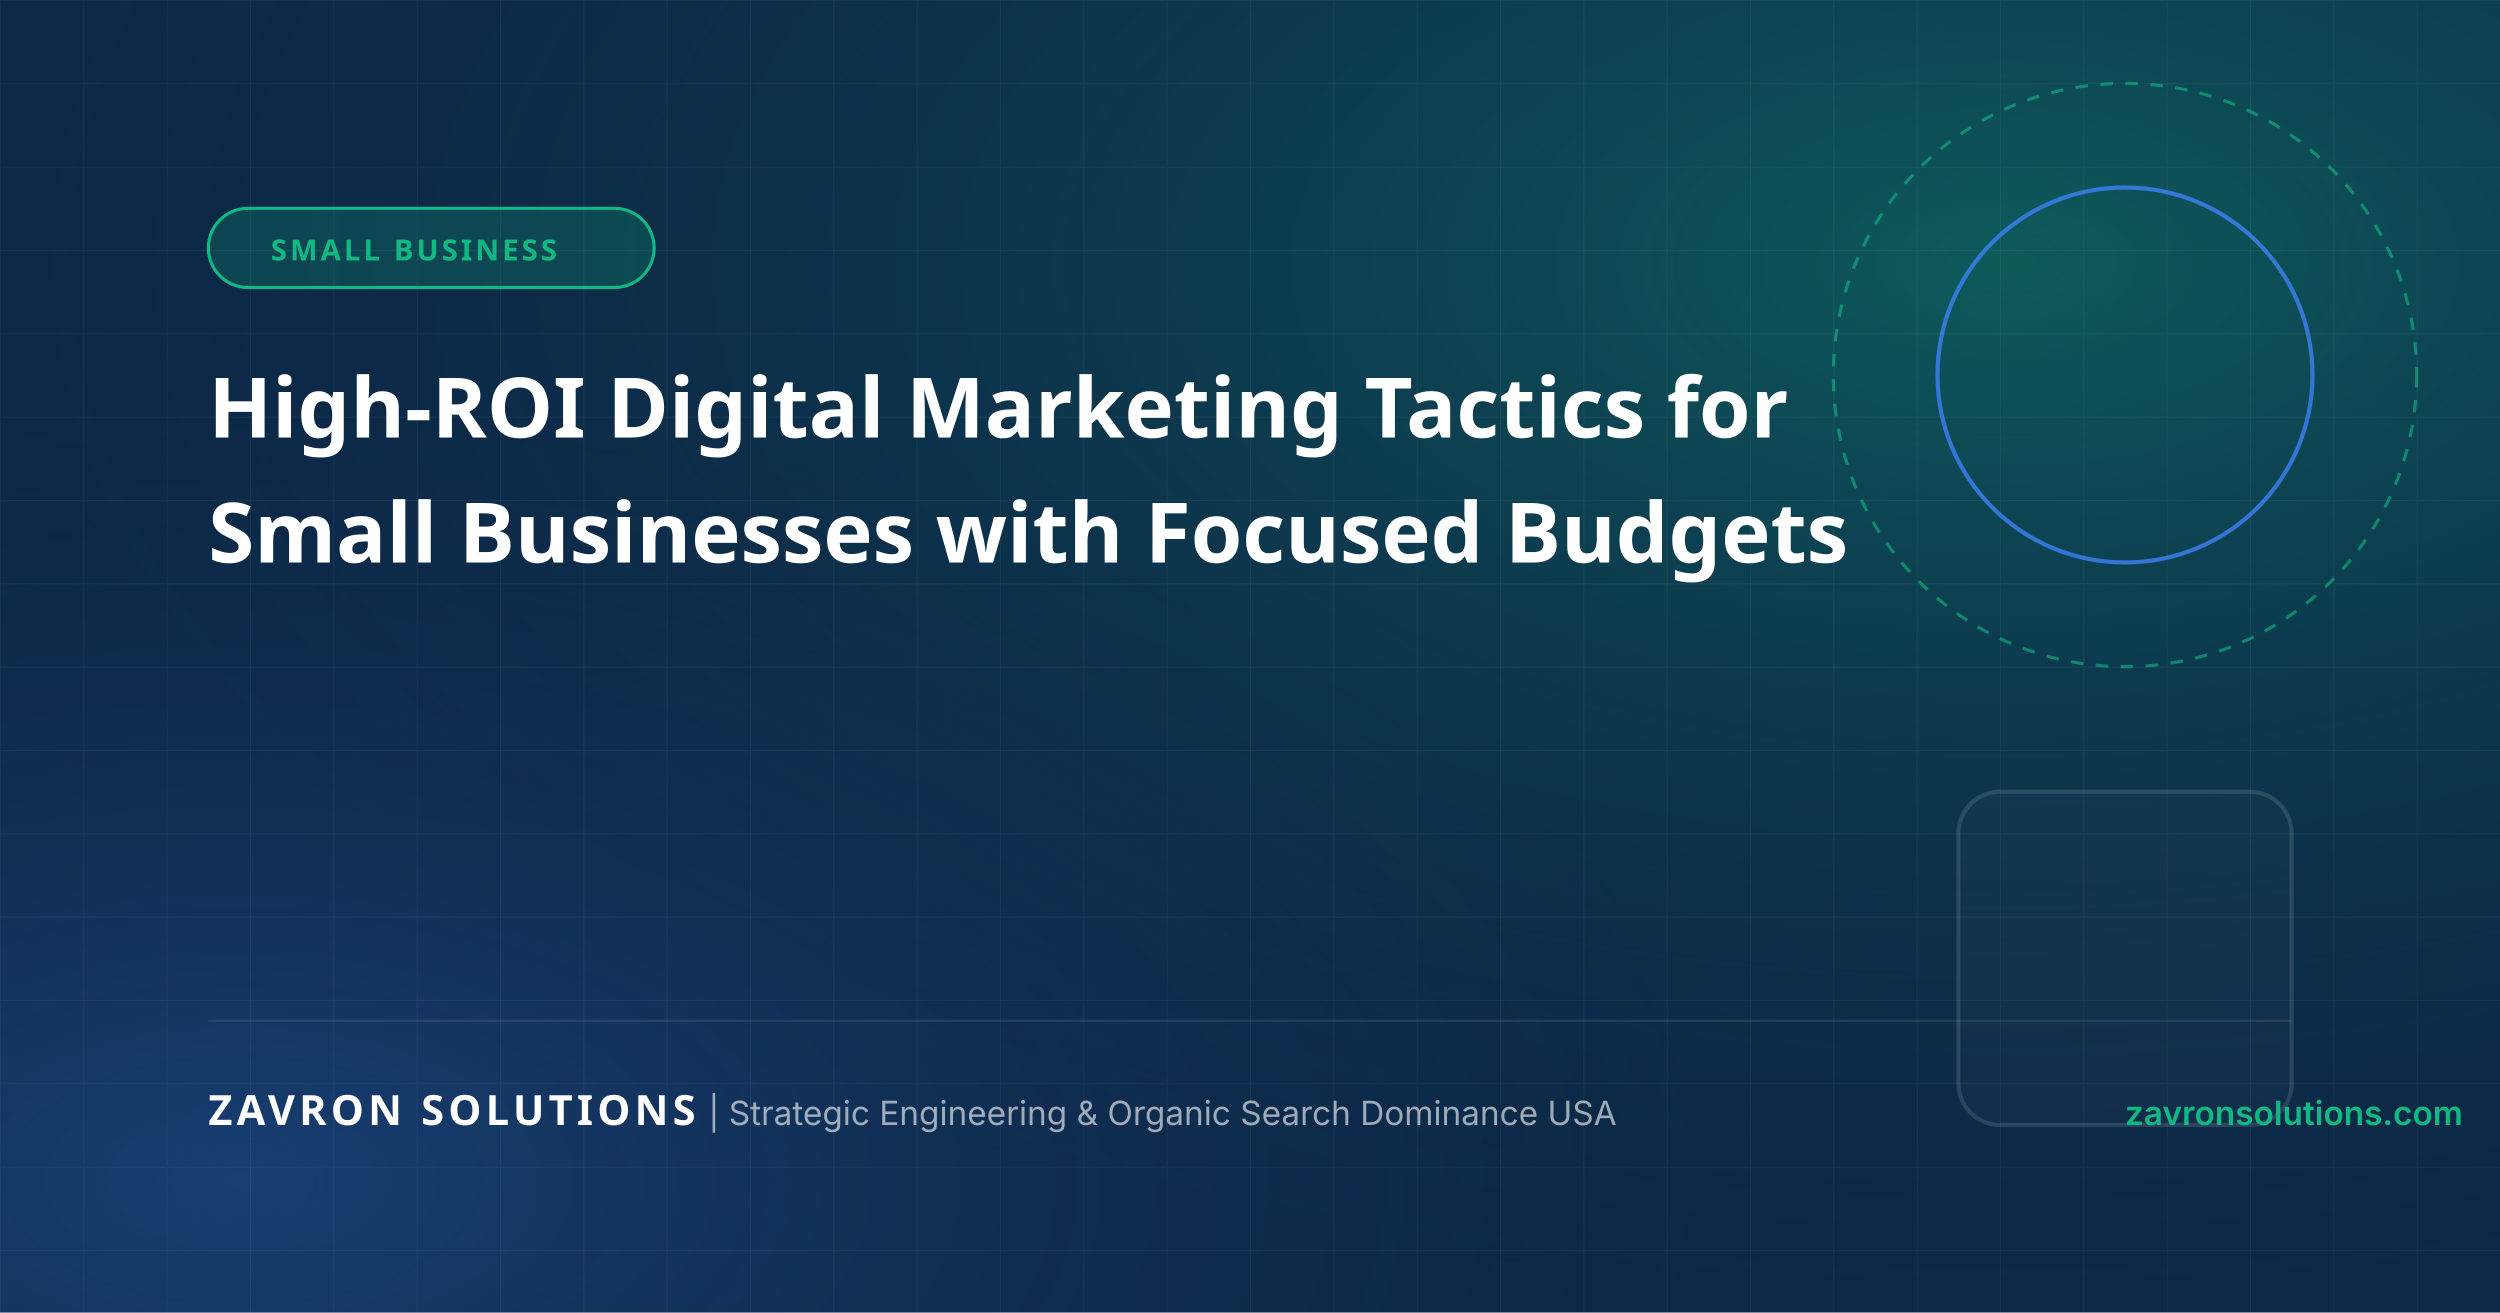
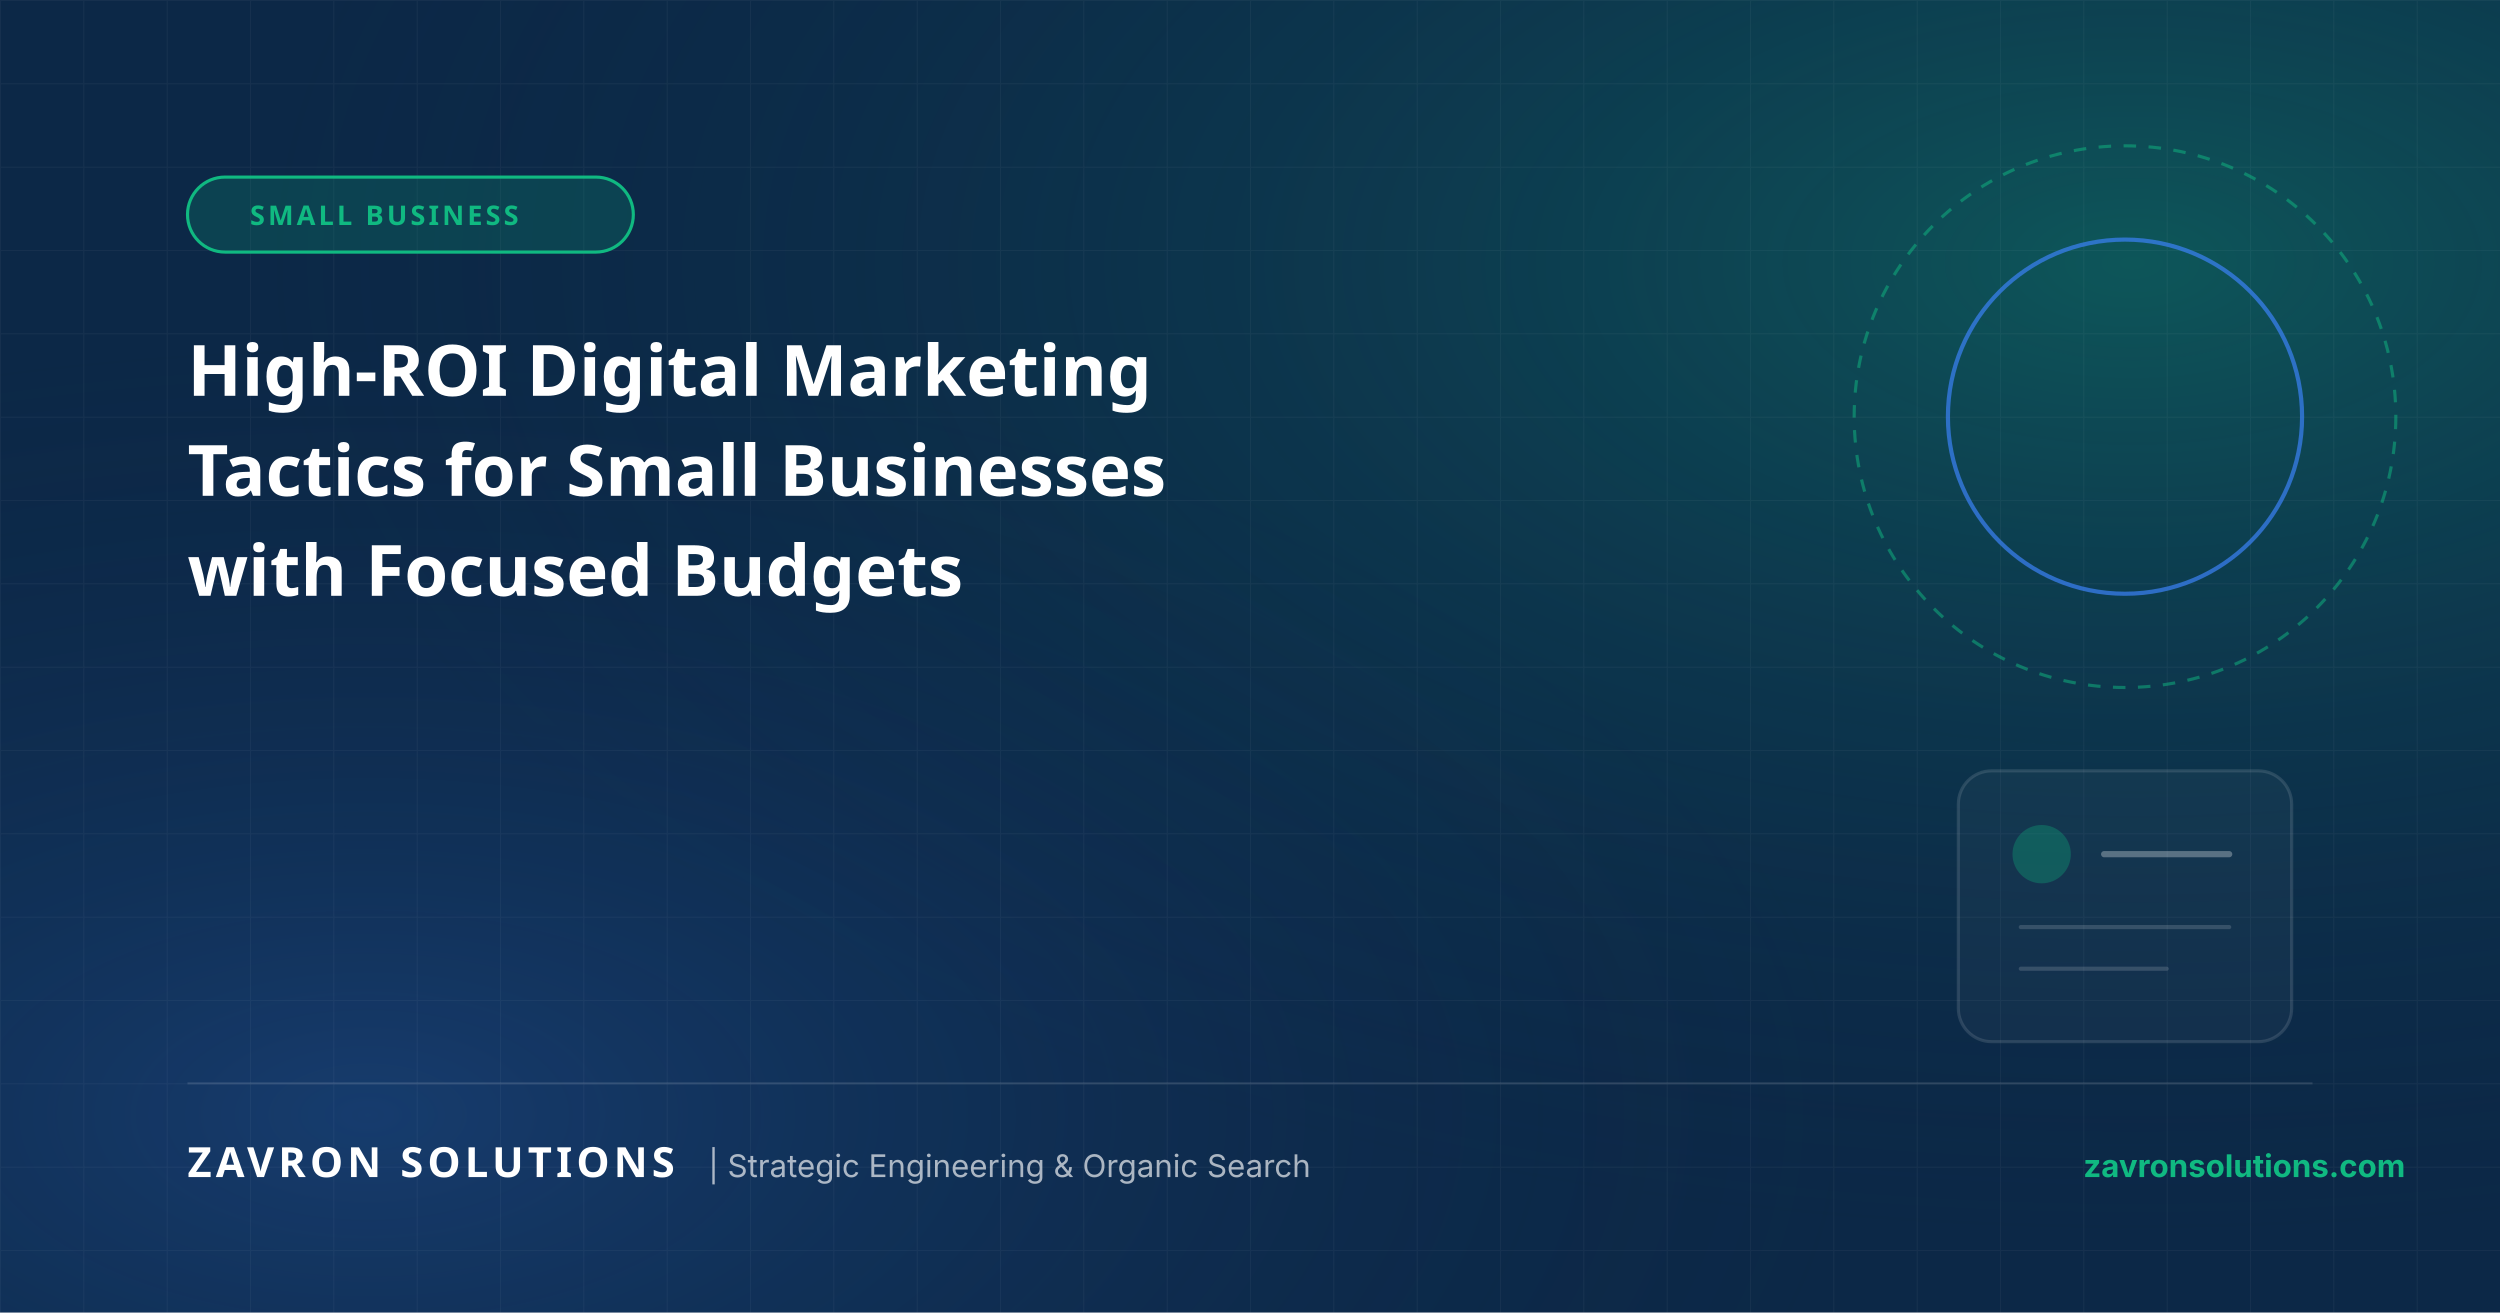
<svg xmlns="http://www.w3.org/2000/svg" width="1200" height="630" viewBox="0 0 1200 630" fill="none">
  <rect width="1200" height="630" fill="#0c2847" />
  <defs>
-     <radialGradient id="grad1" cx="0.8" cy="0.2" r="0.8">
-       <stop offset="0%" stop-color="#10b981" stop-opacity="0.35" />
+     <radialGradient id="grad1" cx="0.85" cy="0.2" r="0.75">
+       <stop offset="0%" stop-color="#10b981" stop-opacity="0.32" />
      <stop offset="100%" stop-color="#0c2847" stop-opacity="0" />
    </radialGradient>
-     <radialGradient id="grad2" cx="0.1" cy="0.9" r="0.6">
-       <stop offset="0%" stop-color="#3b82f6" stop-opacity="0.25" />
+     <radialGradient id="grad2" cx="0.15" cy="0.85" r="0.6">
+       <stop offset="0%" stop-color="#3b82f6" stop-opacity="0.22" />
      <stop offset="100%" stop-color="#0c2847" stop-opacity="0" />
    </radialGradient>
    <pattern id="grid" width="40" height="40" patternUnits="userSpaceOnUse">
-       <path d="M 40 0 L 0 0 0 40" fill="none" stroke="rgba(255,255,255,0.05)" stroke-width="1" />
+       <path d="M 40 0 L 0 0 0 40" fill="none" stroke="rgba(255,255,255,0.04)" stroke-width="1" />
    </pattern>
  </defs>
  <rect width="1200" height="630" fill="url(#grad1)" />
  <rect width="1200" height="630" fill="url(#grad2)" />
  <rect width="1200" height="630" fill="url(#grid)" />
-   <circle cx="1020" cy="180" r="140" stroke="#10b981" stroke-width="1.5" stroke-dasharray="6 6" fill="none" opacity="0.6" />
-   <circle cx="1020" cy="180" r="90" stroke="#3b82f6" stroke-width="2" fill="none" opacity="0.8" />
-   <rect x="940" y="380" width="160" height="160" rx="20" stroke="rgba(255,255,255,0.12)" stroke-width="2" fill="rgba(255,255,255,0.02)" />
-   <rect x="100" y="100" width="214" height="38" rx="19" fill="#10b981" fill-opacity="0.2" stroke="#10b981" stroke-width="1.5" />
-   <text x="130" y="125" fill="#10b981" font-family="Plus Jakarta Sans, sans-serif" font-size="14" font-weight="700" letter-spacing="1.5">SMALL BUSINESS</text>
-   <text x="100" y="210" fill="#FFFFFF" font-family="Plus Jakarta Sans, sans-serif" font-size="40" font-weight="800" line-height="1.2">High-ROI Digital Marketing Tactics for</text>
-   <text x="100" y="270" fill="#FFFFFF" font-family="Plus Jakarta Sans, sans-serif" font-size="40" font-weight="800">Small Businesses with Focused Budgets</text>
-   <text x="100" y="330" fill="#FFFFFF" font-family="Plus Jakarta Sans, sans-serif" font-size="40" font-weight="800" />
-   <line x1="100" y1="490" x2="1100" y2="490" stroke="rgba(255,255,255,0.1)" stroke-width="1" />
-   <text x="100" y="540" fill="#FFFFFF" font-family="Plus Jakarta Sans, sans-serif" font-size="20" font-weight="800" letter-spacing="2">ZAVRON SOLUTIONS</text>
-   <text x="340" y="540" fill="rgba(255,255,255,0.6)" font-family="Inter, sans-serif" font-size="16">| Strategic Engineering &amp; Organic Search Dominance USA</text>
-   <text x="1020" y="540" fill="#10b981" font-family="Inter, sans-serif" font-size="16" font-weight="600">zavronsolutions.com</text>
+   <circle cx="1020" cy="200" r="130" stroke="#10b981" stroke-width="1.5" stroke-dasharray="6 6" fill="none" opacity="0.5" />
+   <circle cx="1020" cy="200" r="85" stroke="#3b82f6" stroke-width="2" fill="none" opacity="0.7" />
+   <rect x="940" y="370" width="160" height="130" rx="16" stroke="rgba(255,255,255,0.12)" stroke-width="1.5" fill="rgba(255,255,255,0.03)" />
+   <circle cx="980" cy="410" r="14" fill="#10b981" fill-opacity="0.3" />
+   <line x1="1010" y1="410" x2="1070" y2="410" stroke="rgba(255,255,255,0.3)" stroke-width="3" stroke-linecap="round" />
+   <line x1="970" y1="445" x2="1070" y2="445" stroke="rgba(255,255,255,0.15)" stroke-width="2" stroke-linecap="round" />
+   <line x1="970" y1="465" x2="1040" y2="465" stroke="rgba(255,255,255,0.15)" stroke-width="2" stroke-linecap="round" />
+   <rect x="90" y="85" width="214" height="36" rx="18" fill="#10b981" fill-opacity="0.18" stroke="#10b981" stroke-width="1.5" />
+   <text x="120" y="108" fill="#10b981" font-family="Plus Jakarta Sans, sans-serif" font-size="13" font-weight="700" letter-spacing="1.5">SMALL BUSINESS</text>
+   <text x="90" y="190" fill="#FFFFFF" font-family="Plus Jakarta Sans, sans-serif" font-size="34" font-weight="800">High-ROI Digital Marketing</text>
+   <text x="90" y="238" fill="#FFFFFF" font-family="Plus Jakarta Sans, sans-serif" font-size="34" font-weight="800">Tactics for Small Businesses</text>
+   <text x="90" y="286" fill="#FFFFFF" font-family="Plus Jakarta Sans, sans-serif" font-size="34" font-weight="800">with Focused Budgets</text>
+   <line x1="90" y1="520" x2="1110" y2="520" stroke="rgba(255,255,255,0.12)" stroke-width="1" />
+   <text x="90" y="565" fill="#FFFFFF" font-family="Plus Jakarta Sans, sans-serif" font-size="20" font-weight="800" letter-spacing="2">ZAVRON SOLUTIONS</text>
+   <text x="340" y="565" fill="rgba(255,255,255,0.65)" font-family="Inter, sans-serif" font-size="15">| Strategic Engineering &amp; Organic Search</text>
+   <text x="1000" y="565" fill="#10b981" font-family="Inter, sans-serif" font-size="15" font-weight="700">zavronsolutions.com</text>
</svg>
